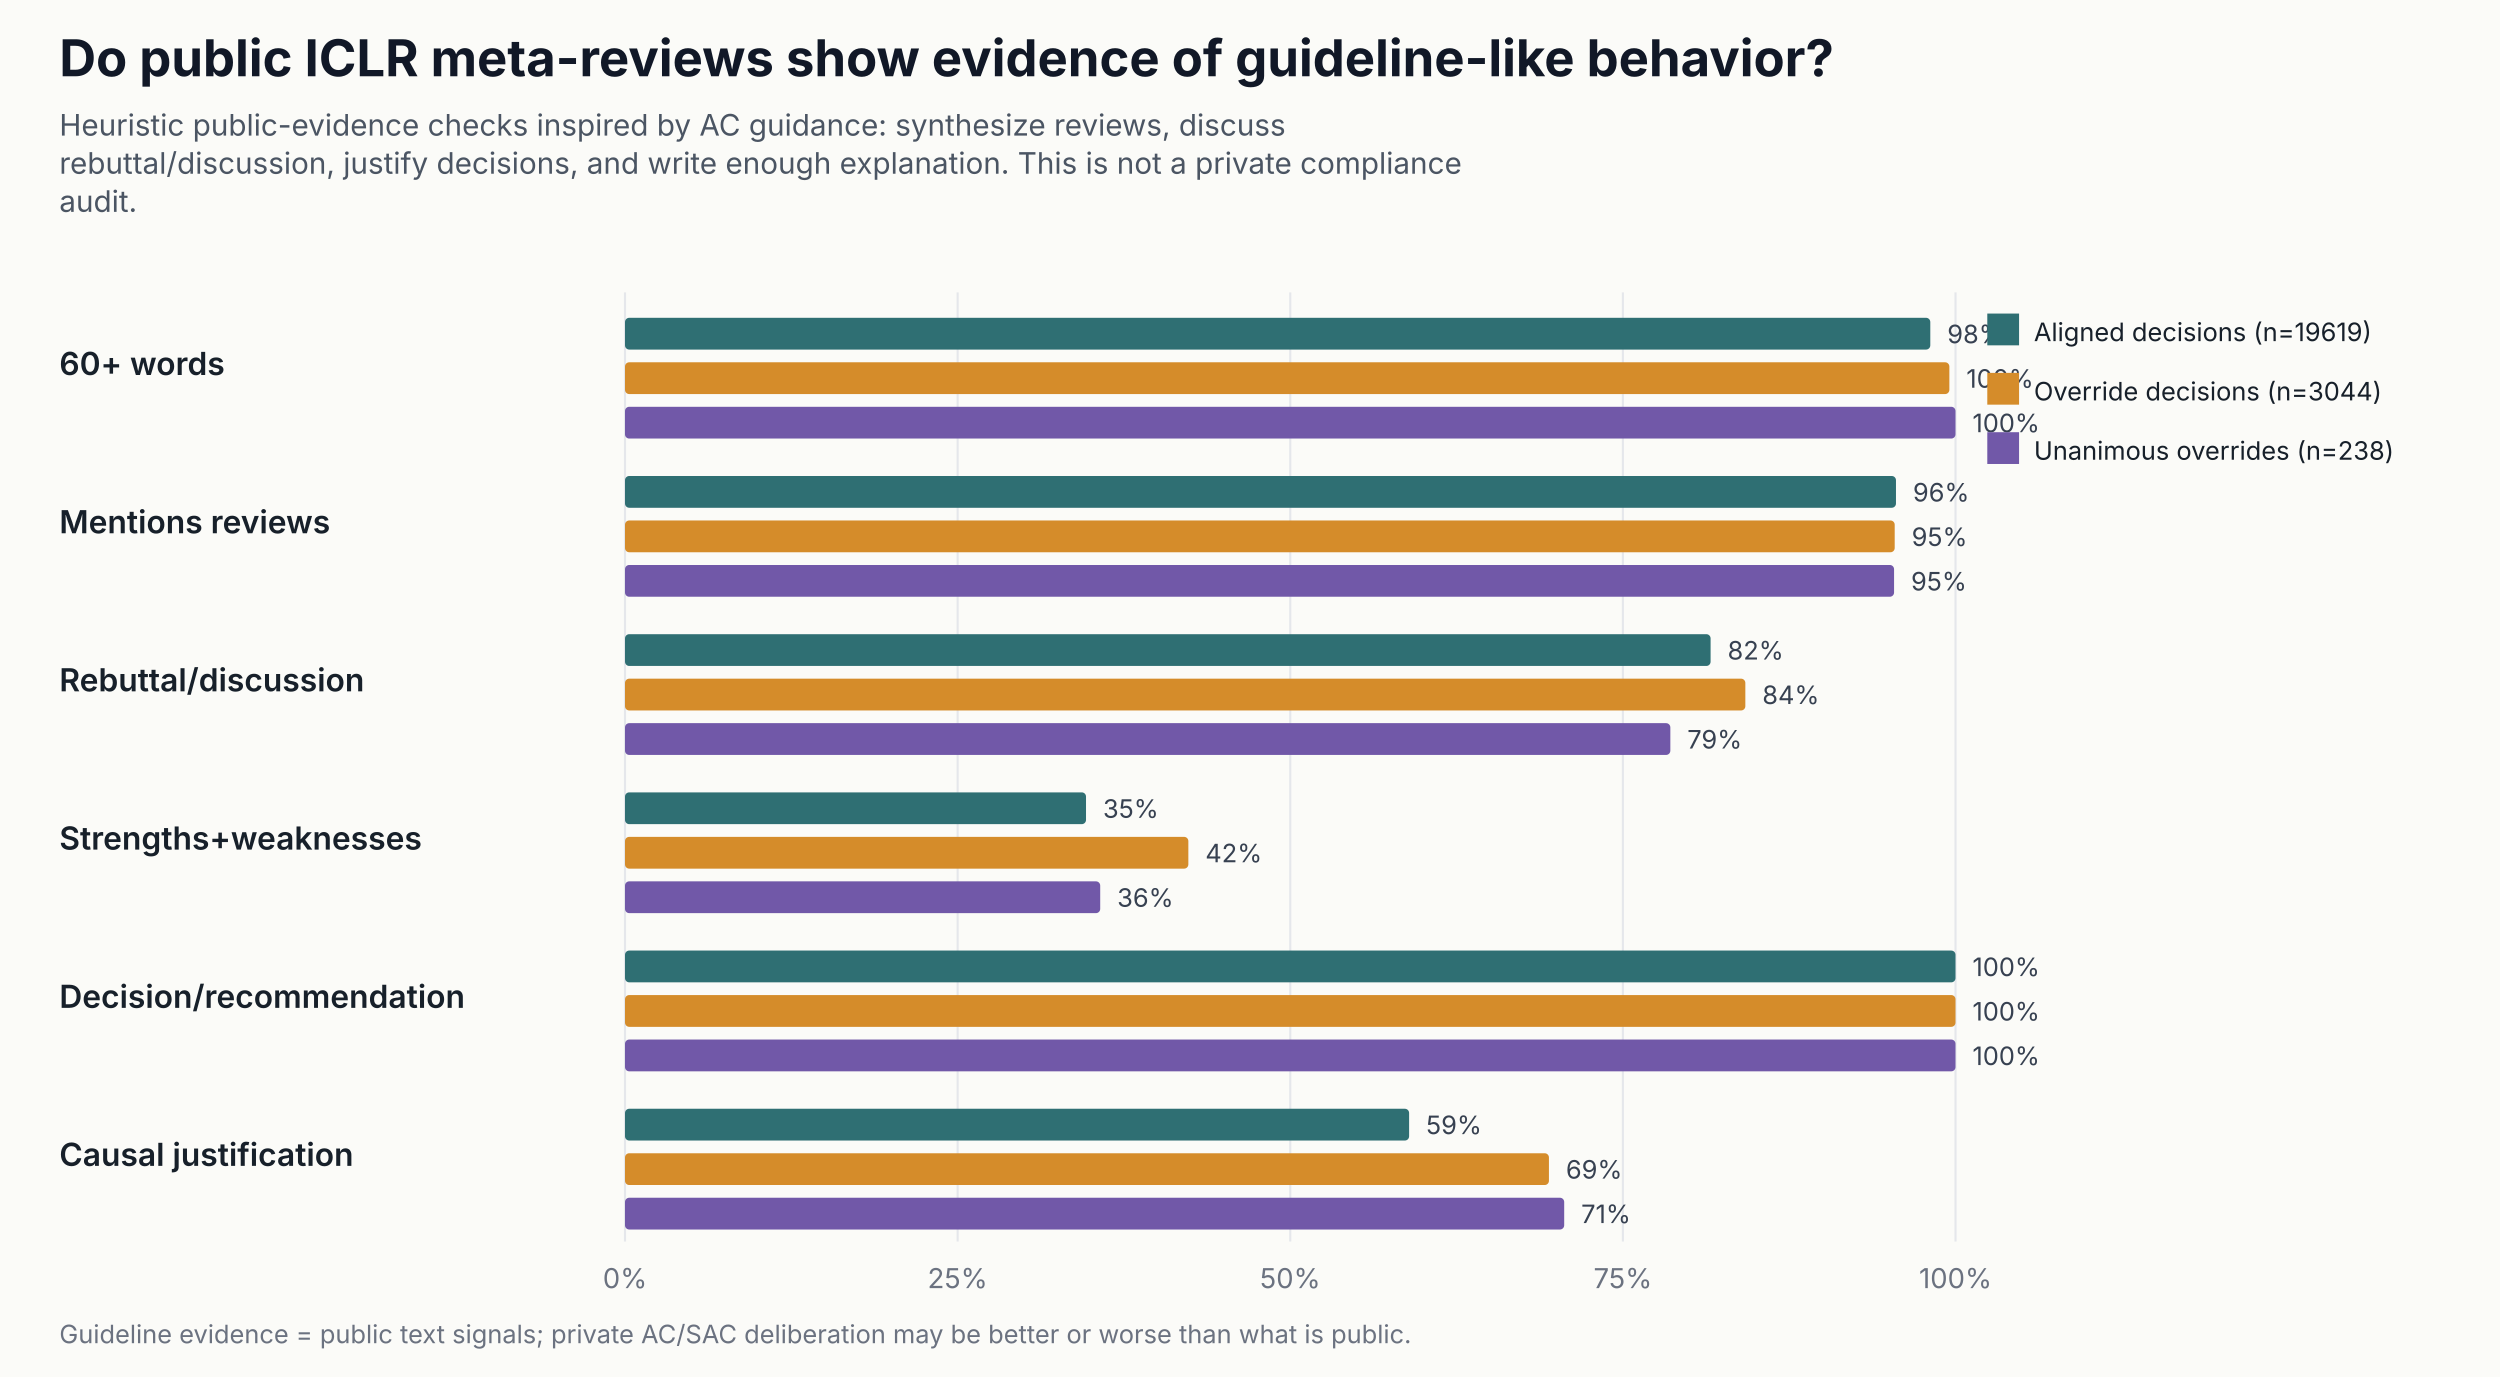
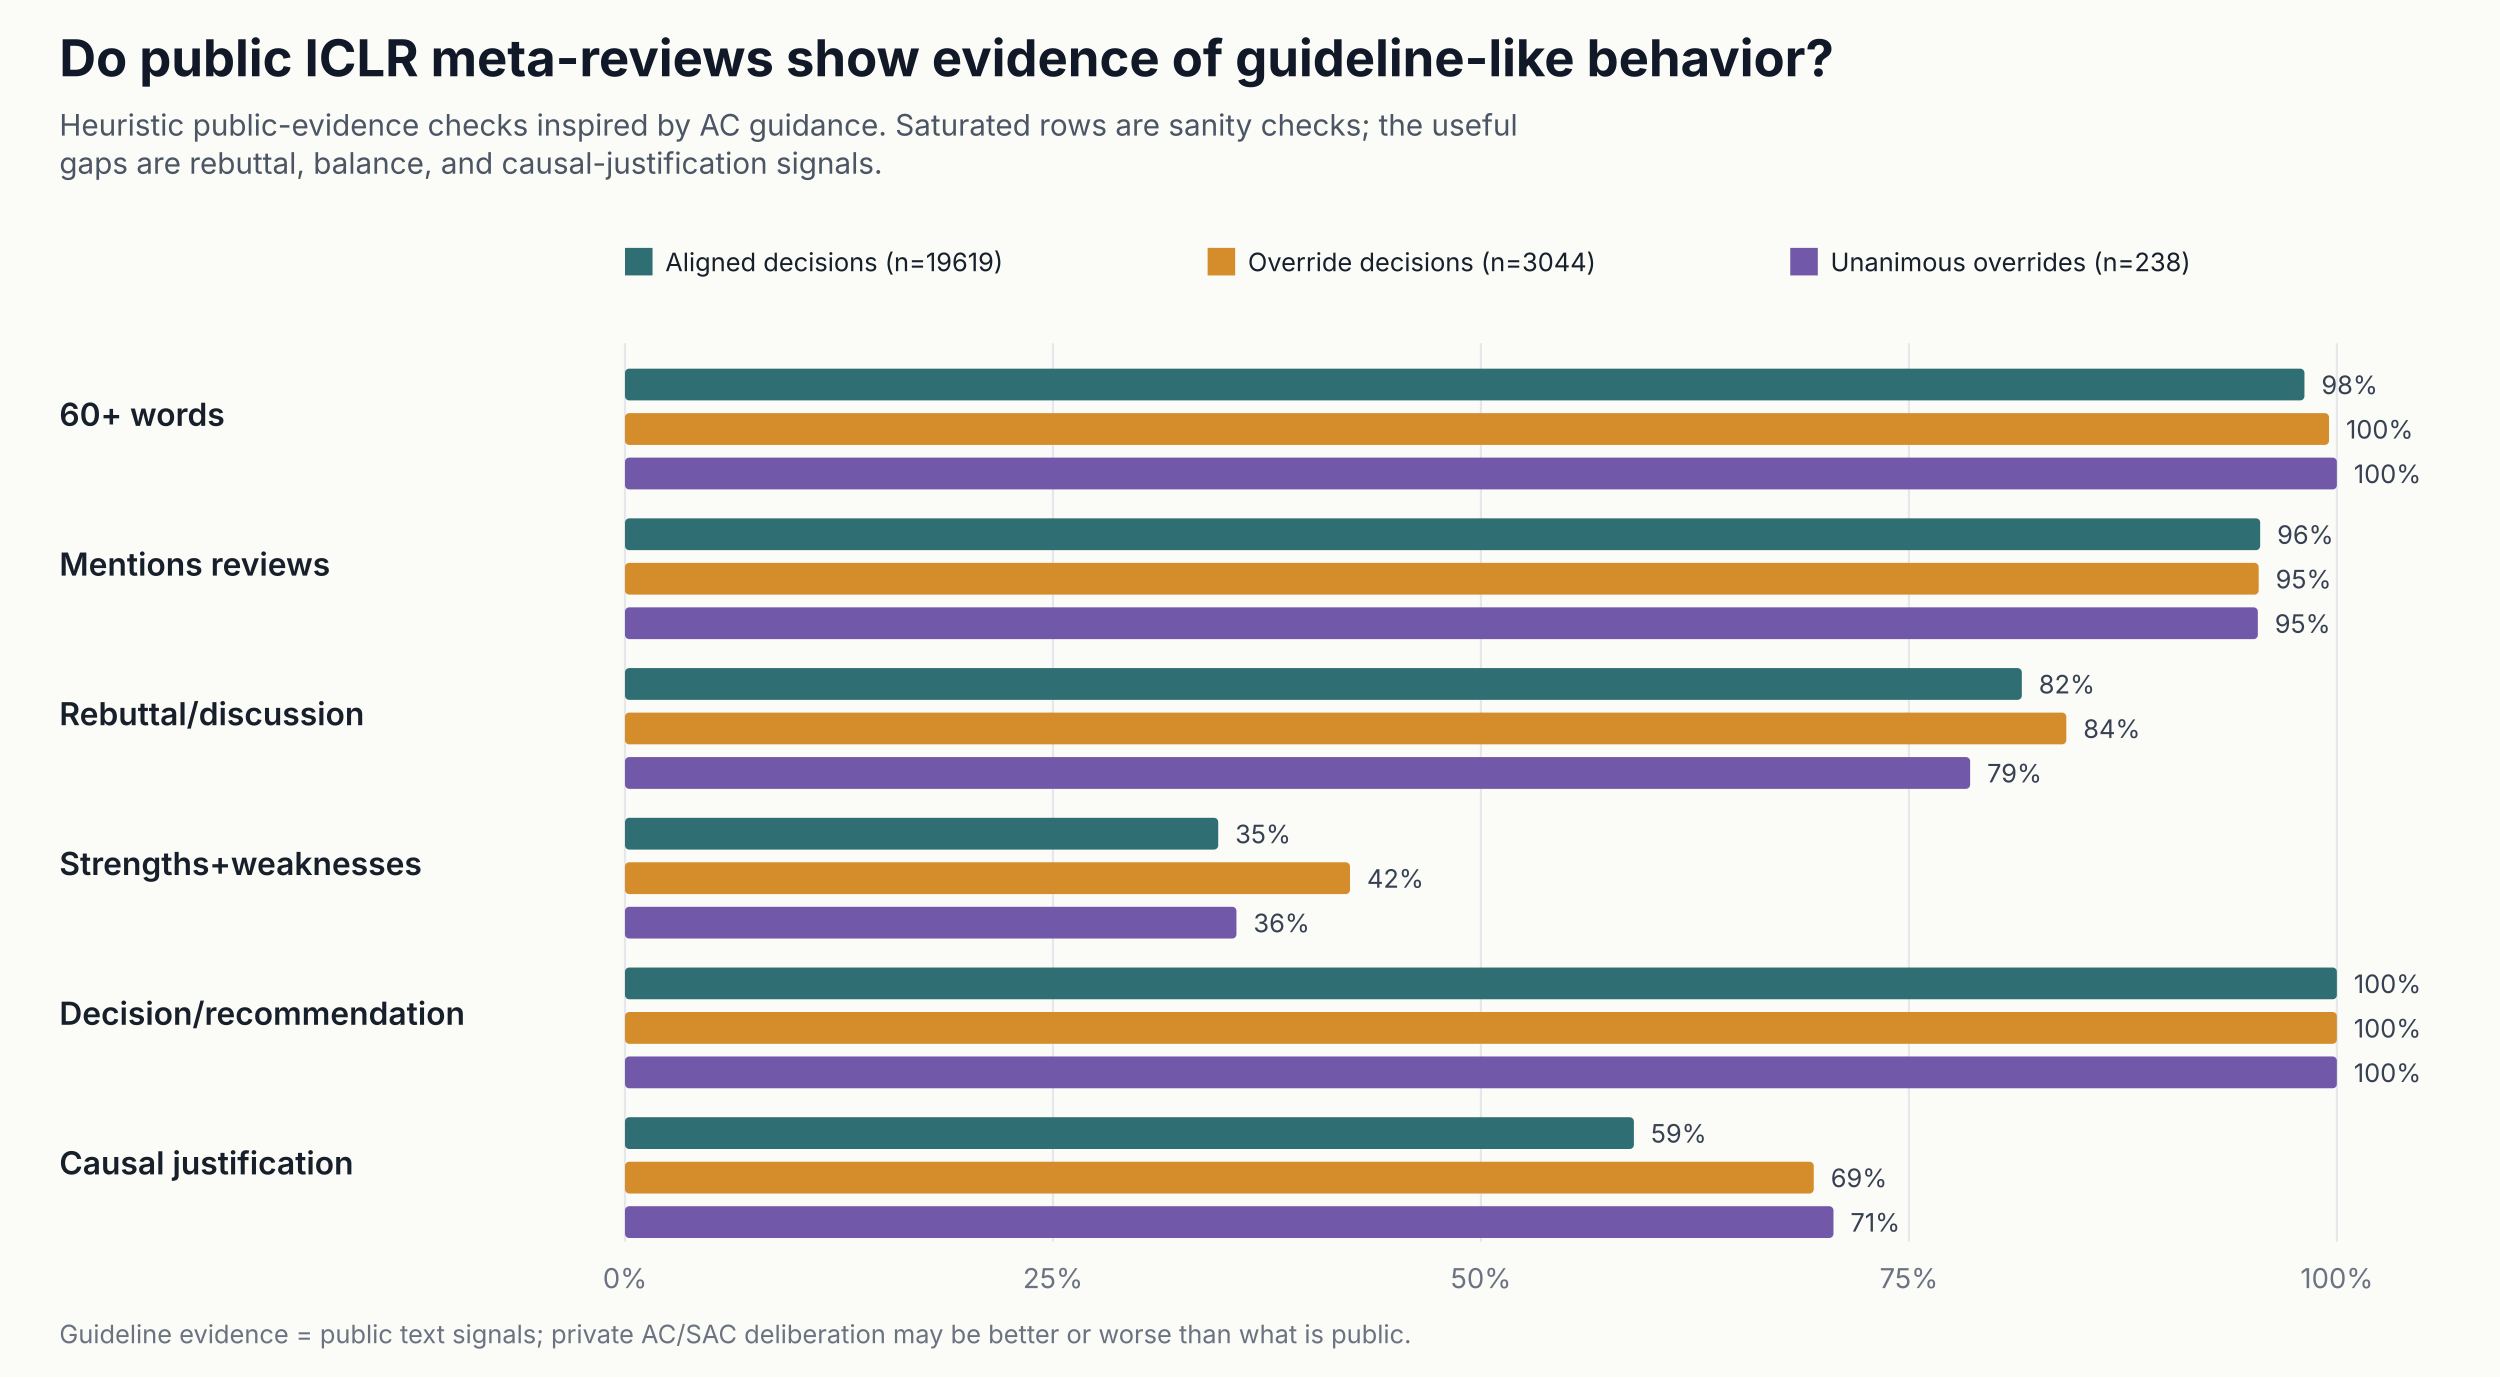
<svg xmlns="http://www.w3.org/2000/svg" width="1180" height="650" viewBox="0 0 1180 650">
  <rect width="100%" height="100%" fill="#fbfbf8" />
  <text x="28.0" y="36.0" font-family="Inter, Arial, sans-serif" font-size="24" font-weight="700" fill="#111827" text-anchor="start">Do public ICLR meta-reviews show evidence of guideline-like behavior?</text>
-   <text x="28.0" y="64.0" font-family="Inter, Arial, sans-serif" font-size="14" font-weight="400" fill="#4b5563" text-anchor="start">Heuristic public-evidence checks inspired by AC guidance: synthesize reviews, discuss</text>
-   <text x="28.0" y="82.0" font-family="Inter, Arial, sans-serif" font-size="14" font-weight="400" fill="#4b5563" text-anchor="start">rebuttal/discussion, justify decisions, and write enough explanation. This is not a private compliance</text>
-   <text x="28.0" y="100.0" font-family="Inter, Arial, sans-serif" font-size="14" font-weight="400" fill="#4b5563" text-anchor="start">audit.</text>
-   <line x1="295.0" x2="295.0" y1="138" y2="586" stroke="#e5e7eb" />
+   <text x="28.0" y="64.0" font-family="Inter, Arial, sans-serif" font-size="14" font-weight="400" fill="#4b5563" text-anchor="start">Heuristic public-evidence checks inspired by AC guidance. Saturated rows are sanity checks; the useful</text>
+   <text x="28.0" y="82.0" font-family="Inter, Arial, sans-serif" font-size="14" font-weight="400" fill="#4b5563" text-anchor="start">gaps are rebuttal, balance, and causal-justification signals.</text>
+   <rect x="295" y="117" width="13" height="13" fill="#2f6f73" />
+   <text x="314.0" y="128.0" font-family="Inter, Arial, sans-serif" font-size="12" font-weight="400" fill="#17202a" text-anchor="start">Aligned decisions (n=19619)</text>
+   <rect x="570" y="117" width="13" height="13" fill="#d58c2a" />
+   <text x="589.0" y="128.0" font-family="Inter, Arial, sans-serif" font-size="12" font-weight="400" fill="#17202a" text-anchor="start">Override decisions (n=3044)</text>
+   <rect x="845" y="117" width="13" height="13" fill="#7158a8" />
+   <text x="864.0" y="128.0" font-family="Inter, Arial, sans-serif" font-size="12" font-weight="400" fill="#17202a" text-anchor="start">Unanimous overrides (n=238)</text>
+   <line x1="295.0" x2="295.0" y1="162" y2="586" stroke="#e5e7eb" />
  <text x="295.0" y="608.0" font-family="Inter, Arial, sans-serif" font-size="13" font-weight="400" fill="#6b7280" text-anchor="middle">0%</text>
-   <line x1="452.0" x2="452.0" y1="138" y2="586" stroke="#e5e7eb" />
-   <text x="452.0" y="608.0" font-family="Inter, Arial, sans-serif" font-size="13" font-weight="400" fill="#6b7280" text-anchor="middle">25%</text>
-   <line x1="609.0" x2="609.0" y1="138" y2="586" stroke="#e5e7eb" />
-   <text x="609.0" y="608.0" font-family="Inter, Arial, sans-serif" font-size="13" font-weight="400" fill="#6b7280" text-anchor="middle">50%</text>
-   <line x1="766.0" x2="766.0" y1="138" y2="586" stroke="#e5e7eb" />
-   <text x="766.0" y="608.0" font-family="Inter, Arial, sans-serif" font-size="13" font-weight="400" fill="#6b7280" text-anchor="middle">75%</text>
-   <line x1="923.0" x2="923.0" y1="138" y2="586" stroke="#e5e7eb" />
-   <text x="923.0" y="608.0" font-family="Inter, Arial, sans-serif" font-size="13" font-weight="400" fill="#6b7280" text-anchor="middle">100%</text>
-   <text x="28.0" y="177.0" font-family="Inter, Arial, sans-serif" font-size="15" font-weight="600" fill="#17202a" text-anchor="start">60+ words</text>
-   <rect x="295" y="150.0" width="616.1" height="15" rx="2" fill="#2f6f73" />
-   <text x="919.1" y="162.0" font-family="Inter, Arial, sans-serif" font-size="12" font-weight="400" fill="#374151" text-anchor="start">98%</text>
-   <rect x="295" y="171.0" width="625.1" height="15" rx="2" fill="#d58c2a" />
-   <text x="928.1" y="183.0" font-family="Inter, Arial, sans-serif" font-size="12" font-weight="400" fill="#374151" text-anchor="start">100%</text>
-   <rect x="295" y="192.0" width="628.0" height="15" rx="2" fill="#7158a8" />
-   <text x="931.0" y="204.0" font-family="Inter, Arial, sans-serif" font-size="12" font-weight="400" fill="#374151" text-anchor="start">100%</text>
-   <text x="28.0" y="251.7" font-family="Inter, Arial, sans-serif" font-size="15" font-weight="600" fill="#17202a" text-anchor="start">Mentions reviews</text>
-   <rect x="295" y="224.667" width="599.9" height="15" rx="2" fill="#2f6f73" />
-   <text x="902.9" y="236.7" font-family="Inter, Arial, sans-serif" font-size="12" font-weight="400" fill="#374151" text-anchor="start">96%</text>
-   <rect x="295" y="245.667" width="599.3" height="15" rx="2" fill="#d58c2a" />
-   <text x="902.3" y="257.7" font-family="Inter, Arial, sans-serif" font-size="12" font-weight="400" fill="#374151" text-anchor="start">95%</text>
-   <rect x="295" y="266.667" width="599.0" height="15" rx="2" fill="#7158a8" />
-   <text x="902.0" y="278.7" font-family="Inter, Arial, sans-serif" font-size="12" font-weight="400" fill="#374151" text-anchor="start">95%</text>
-   <text x="28.0" y="326.3" font-family="Inter, Arial, sans-serif" font-size="15" font-weight="600" fill="#17202a" text-anchor="start">Rebuttal/discussion</text>
-   <rect x="295" y="299.333" width="512.4" height="15" rx="2" fill="#2f6f73" />
-   <text x="815.4" y="311.3" font-family="Inter, Arial, sans-serif" font-size="12" font-weight="400" fill="#374151" text-anchor="start">82%</text>
-   <rect x="295" y="320.333" width="528.8" height="15" rx="2" fill="#d58c2a" />
-   <text x="831.8" y="332.3" font-family="Inter, Arial, sans-serif" font-size="12" font-weight="400" fill="#374151" text-anchor="start">84%</text>
-   <rect x="295" y="341.333" width="493.4" height="15" rx="2" fill="#7158a8" />
-   <text x="796.4" y="353.3" font-family="Inter, Arial, sans-serif" font-size="12" font-weight="400" fill="#374151" text-anchor="start">79%</text>
-   <text x="28.0" y="401.0" font-family="Inter, Arial, sans-serif" font-size="15" font-weight="600" fill="#17202a" text-anchor="start">Strengths+weaknesses</text>
-   <rect x="295" y="374.0" width="217.6" height="15" rx="2" fill="#2f6f73" />
-   <text x="520.6" y="386.0" font-family="Inter, Arial, sans-serif" font-size="12" font-weight="400" fill="#374151" text-anchor="start">35%</text>
-   <rect x="295" y="395.0" width="265.9" height="15" rx="2" fill="#d58c2a" />
-   <text x="568.9" y="407.0" font-family="Inter, Arial, sans-serif" font-size="12" font-weight="400" fill="#374151" text-anchor="start">42%</text>
-   <rect x="295" y="416.0" width="224.3" height="15" rx="2" fill="#7158a8" />
-   <text x="527.3" y="428.0" font-family="Inter, Arial, sans-serif" font-size="12" font-weight="400" fill="#374151" text-anchor="start">36%</text>
-   <text x="28.0" y="475.7" font-family="Inter, Arial, sans-serif" font-size="15" font-weight="600" fill="#17202a" text-anchor="start">Decision/recommendation</text>
-   <rect x="295" y="448.667" width="628.0" height="15" rx="2" fill="#2f6f73" />
-   <text x="931.0" y="460.7" font-family="Inter, Arial, sans-serif" font-size="12" font-weight="400" fill="#374151" text-anchor="start">100%</text>
-   <rect x="295" y="469.667" width="628.0" height="15" rx="2" fill="#d58c2a" />
-   <text x="931.0" y="481.7" font-family="Inter, Arial, sans-serif" font-size="12" font-weight="400" fill="#374151" text-anchor="start">100%</text>
-   <rect x="295" y="490.667" width="628.0" height="15" rx="2" fill="#7158a8" />
-   <text x="931.0" y="502.7" font-family="Inter, Arial, sans-serif" font-size="12" font-weight="400" fill="#374151" text-anchor="start">100%</text>
-   <text x="28.0" y="550.3" font-family="Inter, Arial, sans-serif" font-size="15" font-weight="600" fill="#17202a" text-anchor="start">Causal justification</text>
-   <rect x="295" y="523.333" width="370.1" height="15" rx="2" fill="#2f6f73" />
-   <text x="673.1" y="535.3" font-family="Inter, Arial, sans-serif" font-size="12" font-weight="400" fill="#374151" text-anchor="start">59%</text>
-   <rect x="295" y="544.333" width="436.1" height="15" rx="2" fill="#d58c2a" />
-   <text x="739.1" y="556.3" font-family="Inter, Arial, sans-serif" font-size="12" font-weight="400" fill="#374151" text-anchor="start">69%</text>
-   <rect x="295" y="565.333" width="443.3" height="15" rx="2" fill="#7158a8" />
-   <text x="746.3" y="577.3" font-family="Inter, Arial, sans-serif" font-size="12" font-weight="400" fill="#374151" text-anchor="start">71%</text>
-   <rect x="938" y="148" width="15" height="15" fill="#2f6f73" />
-   <text x="960.0" y="161.0" font-family="Inter, Arial, sans-serif" font-size="12" font-weight="400" fill="#17202a" text-anchor="start">Aligned decisions (n=19619)</text>
-   <rect x="938" y="176" width="15" height="15" fill="#d58c2a" />
-   <text x="960.0" y="189.0" font-family="Inter, Arial, sans-serif" font-size="12" font-weight="400" fill="#17202a" text-anchor="start">Override decisions (n=3044)</text>
-   <rect x="938" y="204" width="15" height="15" fill="#7158a8" />
-   <text x="960.0" y="217.0" font-family="Inter, Arial, sans-serif" font-size="12" font-weight="400" fill="#17202a" text-anchor="start">Unanimous overrides (n=238)</text>
+   <line x1="497.0" x2="497.0" y1="162" y2="586" stroke="#e5e7eb" />
+   <text x="497.0" y="608.0" font-family="Inter, Arial, sans-serif" font-size="13" font-weight="400" fill="#6b7280" text-anchor="middle">25%</text>
+   <line x1="699.0" x2="699.0" y1="162" y2="586" stroke="#e5e7eb" />
+   <text x="699.0" y="608.0" font-family="Inter, Arial, sans-serif" font-size="13" font-weight="400" fill="#6b7280" text-anchor="middle">50%</text>
+   <line x1="901.0" x2="901.0" y1="162" y2="586" stroke="#e5e7eb" />
+   <text x="901.0" y="608.0" font-family="Inter, Arial, sans-serif" font-size="13" font-weight="400" fill="#6b7280" text-anchor="middle">75%</text>
+   <line x1="1103.0" x2="1103.0" y1="162" y2="586" stroke="#e5e7eb" />
+   <text x="1103.0" y="608.0" font-family="Inter, Arial, sans-serif" font-size="13" font-weight="400" fill="#6b7280" text-anchor="middle">100%</text>
+   <text x="28.0" y="201.0" font-family="Inter, Arial, sans-serif" font-size="15" font-weight="600" fill="#17202a" text-anchor="start">60+ words</text>
+   <rect x="295" y="174.0" width="792.7" height="15" rx="2" fill="#2f6f73" />
+   <text x="1095.7" y="186.0" font-family="Inter, Arial, sans-serif" font-size="12" font-weight="400" fill="#374151" text-anchor="start">98%</text>
+   <rect x="295" y="195.0" width="804.3" height="15" rx="2" fill="#d58c2a" />
+   <text x="1107.3" y="207.0" font-family="Inter, Arial, sans-serif" font-size="12" font-weight="400" fill="#374151" text-anchor="start">100%</text>
+   <rect x="295" y="216.0" width="808.0" height="15" rx="2" fill="#7158a8" />
+   <text x="1111.0" y="228.0" font-family="Inter, Arial, sans-serif" font-size="12" font-weight="400" fill="#374151" text-anchor="start">100%</text>
+   <text x="28.0" y="271.7" font-family="Inter, Arial, sans-serif" font-size="15" font-weight="600" fill="#17202a" text-anchor="start">Mentions reviews</text>
+   <rect x="295" y="244.667" width="771.8" height="15" rx="2" fill="#2f6f73" />
+   <text x="1074.8" y="256.7" font-family="Inter, Arial, sans-serif" font-size="12" font-weight="400" fill="#374151" text-anchor="start">96%</text>
+   <rect x="295" y="265.667" width="771.1" height="15" rx="2" fill="#d58c2a" />
+   <text x="1074.1" y="277.7" font-family="Inter, Arial, sans-serif" font-size="12" font-weight="400" fill="#374151" text-anchor="start">95%</text>
+   <rect x="295" y="286.667" width="770.7" height="15" rx="2" fill="#7158a8" />
+   <text x="1073.7" y="298.7" font-family="Inter, Arial, sans-serif" font-size="12" font-weight="400" fill="#374151" text-anchor="start">95%</text>
+   <text x="28.0" y="342.3" font-family="Inter, Arial, sans-serif" font-size="15" font-weight="600" fill="#17202a" text-anchor="start">Rebuttal/discussion</text>
+   <rect x="295" y="315.333" width="659.3" height="15" rx="2" fill="#2f6f73" />
+   <text x="962.3" y="327.3" font-family="Inter, Arial, sans-serif" font-size="12" font-weight="400" fill="#374151" text-anchor="start">82%</text>
+   <rect x="295" y="336.333" width="680.3" height="15" rx="2" fill="#d58c2a" />
+   <text x="983.3" y="348.3" font-family="Inter, Arial, sans-serif" font-size="12" font-weight="400" fill="#374151" text-anchor="start">84%</text>
+   <rect x="295" y="357.333" width="634.9" height="15" rx="2" fill="#7158a8" />
+   <text x="937.9" y="369.3" font-family="Inter, Arial, sans-serif" font-size="12" font-weight="400" fill="#374151" text-anchor="start">79%</text>
+   <text x="28.0" y="413.0" font-family="Inter, Arial, sans-serif" font-size="15" font-weight="600" fill="#17202a" text-anchor="start">Strengths+weaknesses</text>
+   <rect x="295" y="386.0" width="280.0" height="15" rx="2" fill="#2f6f73" />
+   <text x="583.0" y="398.0" font-family="Inter, Arial, sans-serif" font-size="12" font-weight="400" fill="#374151" text-anchor="start">35%</text>
+   <rect x="295" y="407.0" width="342.2" height="15" rx="2" fill="#d58c2a" />
+   <text x="645.2" y="419.0" font-family="Inter, Arial, sans-serif" font-size="12" font-weight="400" fill="#374151" text-anchor="start">42%</text>
+   <rect x="295" y="428.0" width="288.6" height="15" rx="2" fill="#7158a8" />
+   <text x="591.6" y="440.0" font-family="Inter, Arial, sans-serif" font-size="12" font-weight="400" fill="#374151" text-anchor="start">36%</text>
+   <text x="28.0" y="483.7" font-family="Inter, Arial, sans-serif" font-size="15" font-weight="600" fill="#17202a" text-anchor="start">Decision/recommendation</text>
+   <rect x="295" y="456.667" width="808.0" height="15" rx="2" fill="#2f6f73" />
+   <text x="1111.0" y="468.7" font-family="Inter, Arial, sans-serif" font-size="12" font-weight="400" fill="#374151" text-anchor="start">100%</text>
+   <rect x="295" y="477.667" width="808.0" height="15" rx="2" fill="#d58c2a" />
+   <text x="1111.0" y="489.7" font-family="Inter, Arial, sans-serif" font-size="12" font-weight="400" fill="#374151" text-anchor="start">100%</text>
+   <rect x="295" y="498.667" width="808.0" height="15" rx="2" fill="#7158a8" />
+   <text x="1111.0" y="510.7" font-family="Inter, Arial, sans-serif" font-size="12" font-weight="400" fill="#374151" text-anchor="start">100%</text>
+   <text x="28.0" y="554.3" font-family="Inter, Arial, sans-serif" font-size="15" font-weight="600" fill="#17202a" text-anchor="start">Causal justification</text>
+   <rect x="295" y="527.333" width="476.2" height="15" rx="2" fill="#2f6f73" />
+   <text x="779.2" y="539.3" font-family="Inter, Arial, sans-serif" font-size="12" font-weight="400" fill="#374151" text-anchor="start">59%</text>
+   <rect x="295" y="548.333" width="561.1" height="15" rx="2" fill="#d58c2a" />
+   <text x="864.1" y="560.3" font-family="Inter, Arial, sans-serif" font-size="12" font-weight="400" fill="#374151" text-anchor="start">69%</text>
+   <rect x="295" y="569.333" width="570.4" height="15" rx="2" fill="#7158a8" />
+   <text x="873.4" y="581.3" font-family="Inter, Arial, sans-serif" font-size="12" font-weight="400" fill="#374151" text-anchor="start">71%</text>
  <text x="28.0" y="634.0" font-family="Inter, Arial, sans-serif" font-size="12" font-weight="400" fill="#6b7280" text-anchor="start">Guideline evidence = public text signals; private AC/SAC deliberation may be better or worse than what is public.</text>
</svg>
